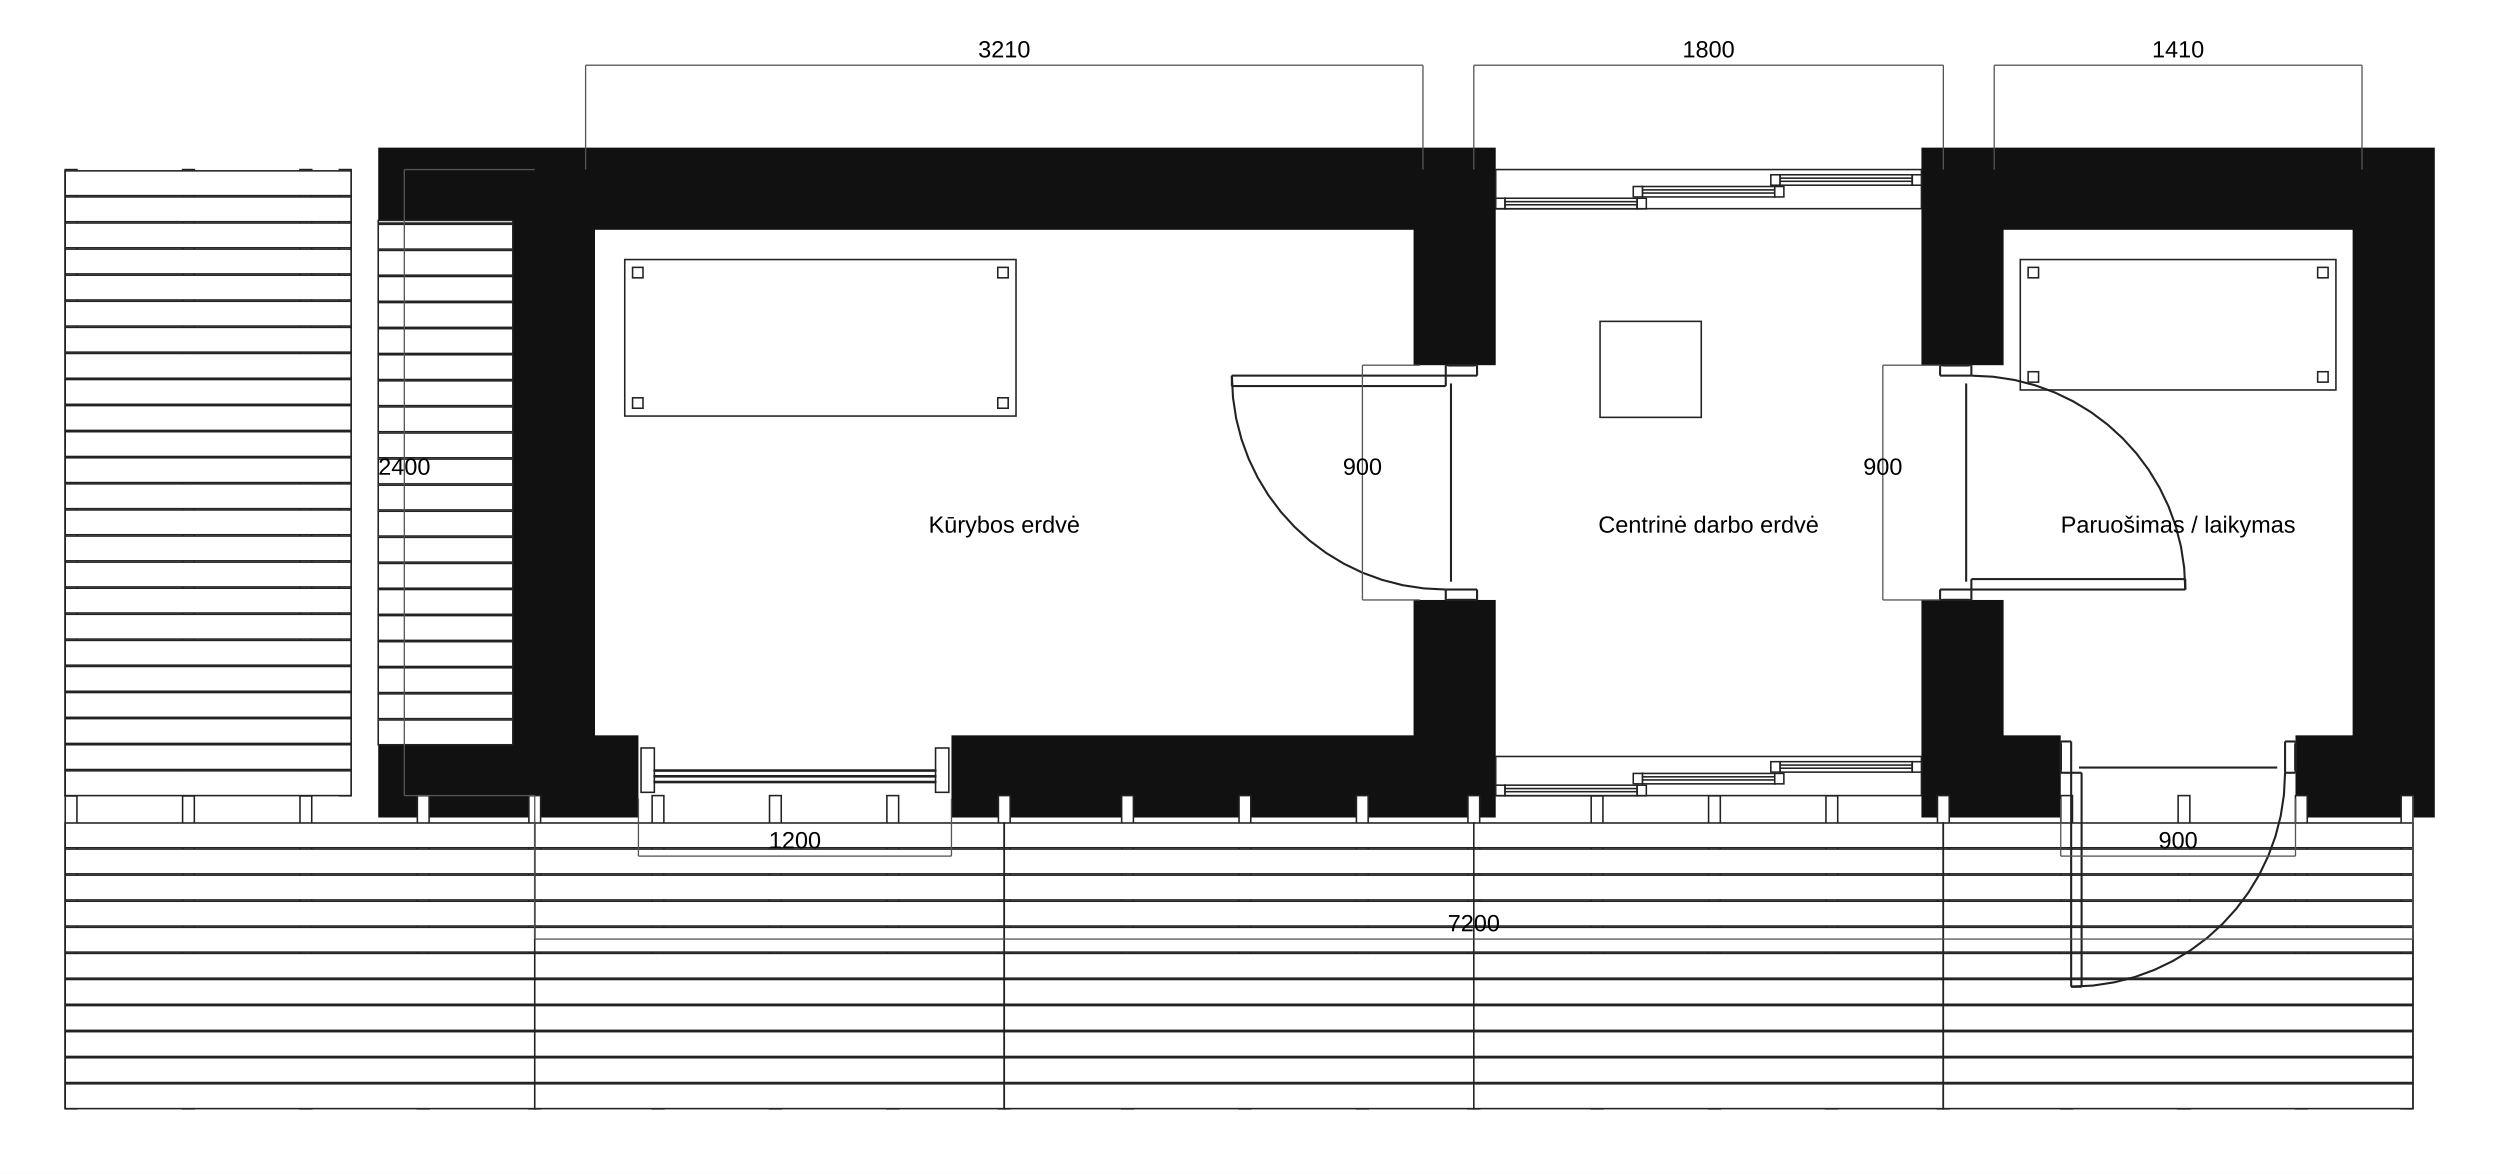
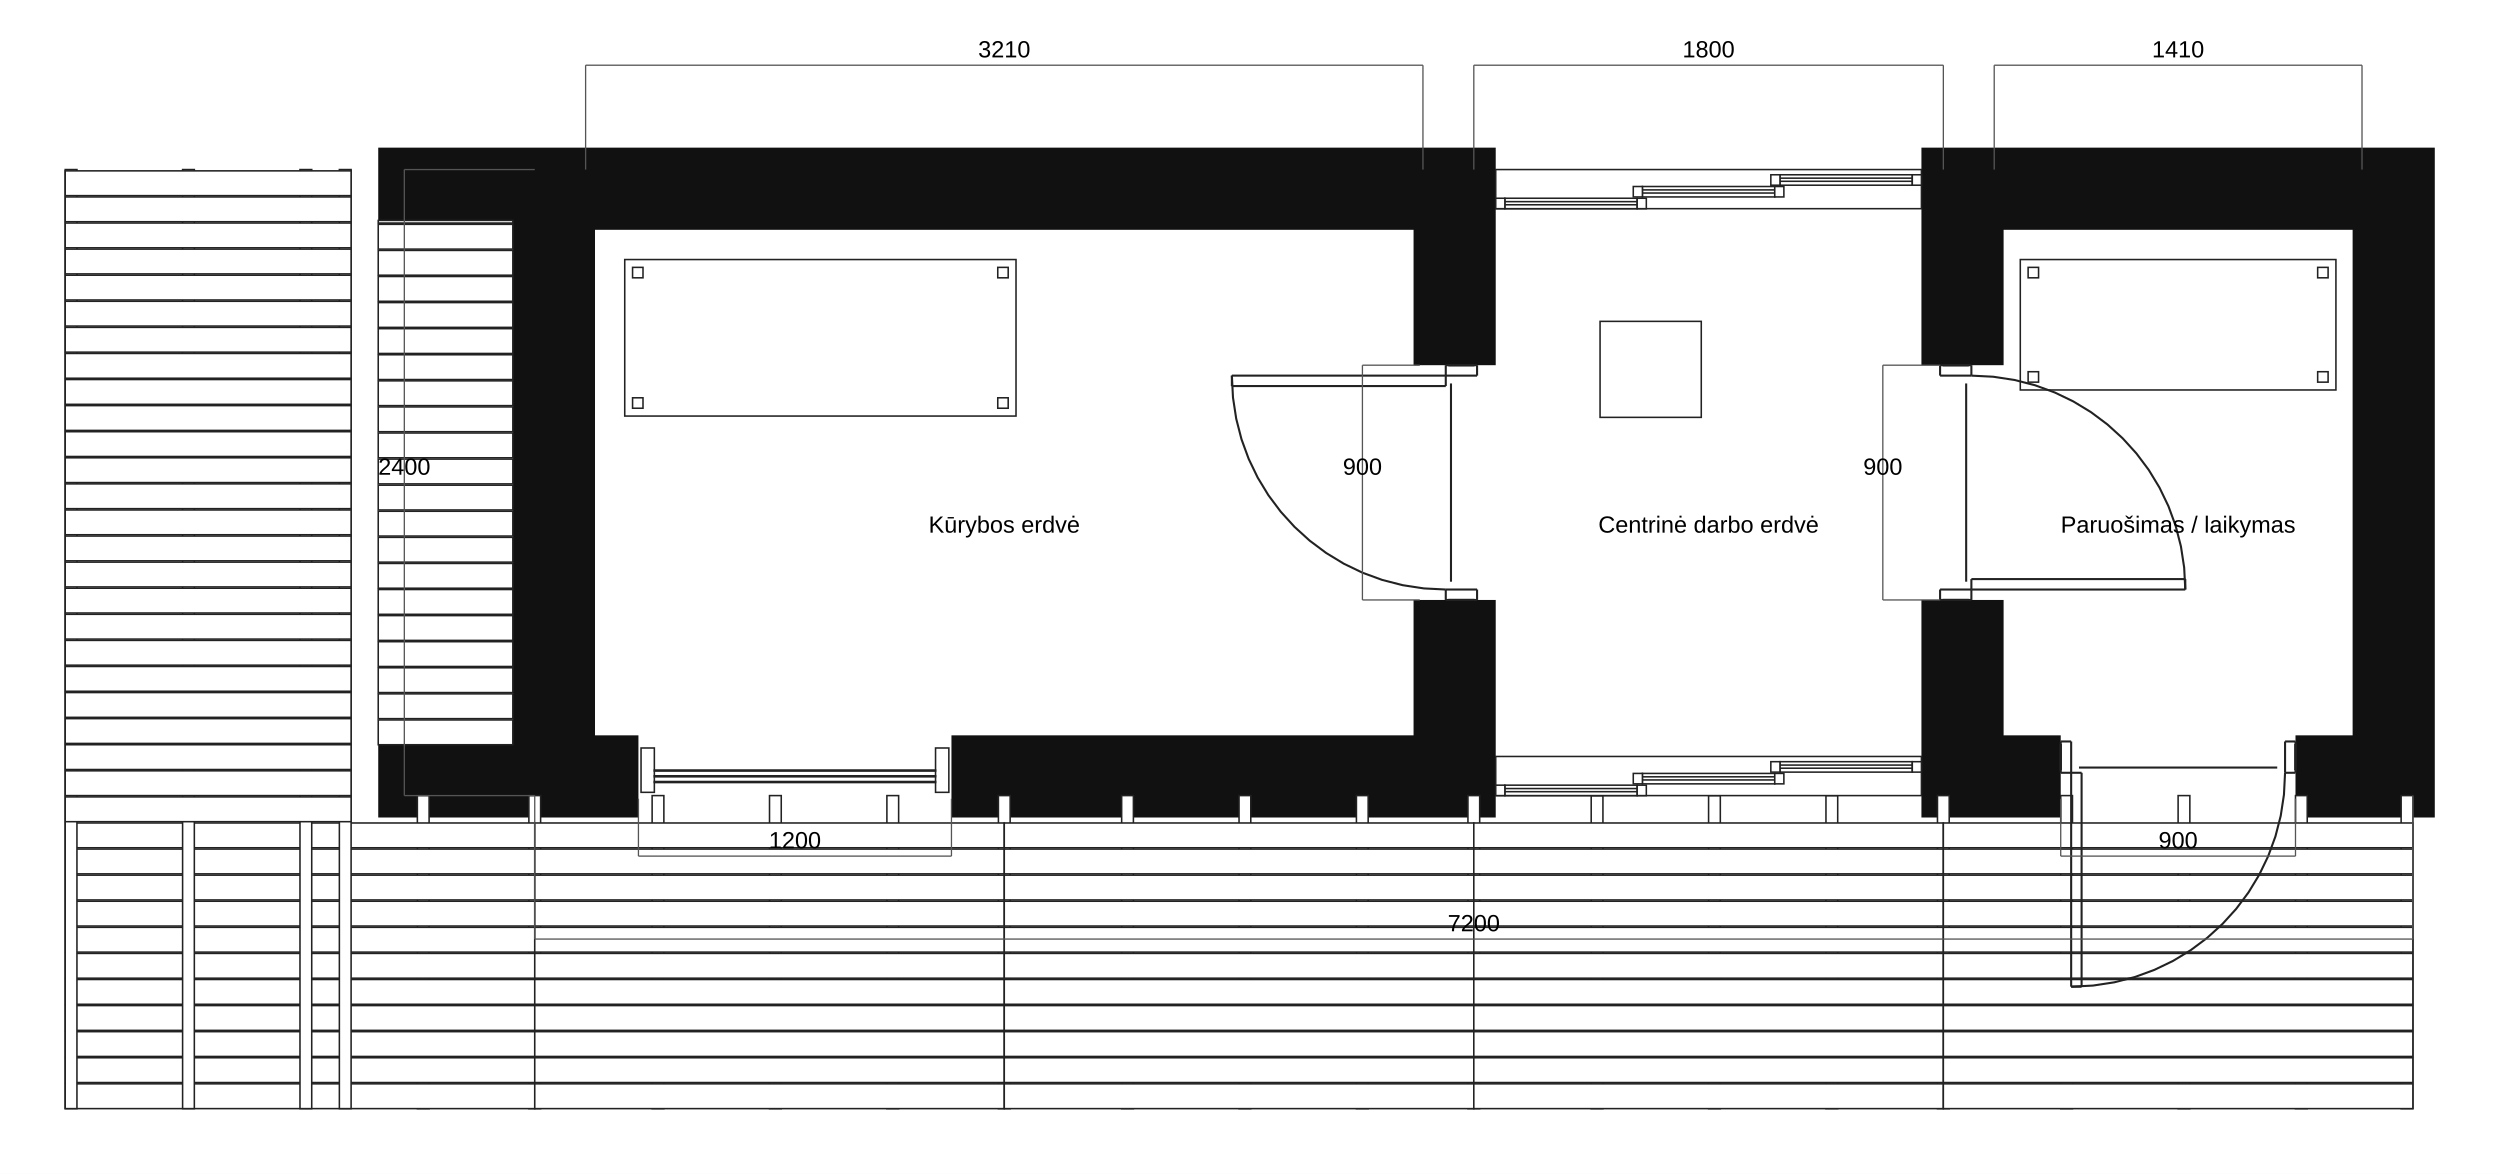
<svg xmlns="http://www.w3.org/2000/svg" viewBox="-2050 -3050 9584.0 4500">
  <rect x="-2050" y="-3050" width="9584.0" height="4500" fill="white" />
  <path d="M-600,84 L397.5,84 L397.5,-231 L231,-231 L231,-2169 L3369.0,-2169 L3369.0,-1650.0 L3684.0,-1650.0 L3684.0,-2484 L-600,-2484 L-600,-2121 L-84,-2121 L-84,-279 L-600,-279 Z M1597.5,84 L3684.0,84 L3684.0,-750.0 L3369.0,-750.0 L3369.0,-231 L1597.5,-231 Z M5316,84 L5850.0,84 L5850.0,-231 L5631,-231 L5631,-750.0 L5316,-750.0 Z M5316,-1650.0 L5631,-1650.0 L5631,-2169 L6969.0,-2169 L6969.0,-231 L6750.0,-231 L6750.0,84 L7284.0,84 L7284.0,-2484 L5316,-2484 Z" fill="#111" fill-rule="evenodd" />
-   <polygon points="-1800,1200 -1755,1200 -1755,0 -1800,0" fill="#ffffff" stroke="#222" stroke-width="6" />
-   <polygon points="-1350,1200 -1305,1200 -1305,0 -1350,0" fill="#ffffff" stroke="#222" stroke-width="6" />
-   <polygon points="-900,1200 -855,1200 -855,0 -900,0" fill="#ffffff" stroke="#222" stroke-width="6" />
  <polygon points="-450,1200 -405,1200 -405,0 -450,0" fill="#ffffff" stroke="#222" stroke-width="6" />
  <polygon points="-22.5,1200 22.5,1200 22.5,0 -22.5,0" fill="#ffffff" stroke="#222" stroke-width="6" />
  <polygon points="450,1200 495,1200 495,0 450,0" fill="#ffffff" stroke="#222" stroke-width="6" />
  <polygon points="900,1200 945,1200 945,0 900,0" fill="#ffffff" stroke="#222" stroke-width="6" />
  <polygon points="1350,1200 1395,1200 1395,0 1350,0" fill="#ffffff" stroke="#222" stroke-width="6" />
  <polygon points="1777.5,1200 1822.5,1200 1822.5,0 1777.5,0" fill="#ffffff" stroke="#222" stroke-width="6" />
  <polygon points="2250,1200 2295,1200 2295,0 2250,0" fill="#ffffff" stroke="#222" stroke-width="6" />
  <polygon points="2700,1200 2745,1200 2745,0 2700,0" fill="#ffffff" stroke="#222" stroke-width="6" />
  <polygon points="3150,1200 3195,1200 3195,0 3150,0" fill="#ffffff" stroke="#222" stroke-width="6" />
  <polygon points="3577.5,1200 3622.5,1200 3622.5,0 3577.5,0" fill="#ffffff" stroke="#222" stroke-width="6" />
  <polygon points="4050,1200 4095,1200 4095,0 4050,0" fill="#ffffff" stroke="#222" stroke-width="6" />
  <polygon points="4500,1200 4545,1200 4545,0 4500,0" fill="#ffffff" stroke="#222" stroke-width="6" />
  <polygon points="4950,1200 4995,1200 4995,0 4950,0" fill="#ffffff" stroke="#222" stroke-width="6" />
  <polygon points="5377.5,1200 5422.5,1200 5422.5,0 5377.5,0" fill="#ffffff" stroke="#222" stroke-width="6" />
  <polygon points="5850,1200 5895,1200 5895,0 5850,0" fill="#ffffff" stroke="#222" stroke-width="6" />
  <polygon points="6300,1200 6345,1200 6345,0 6300,0" fill="#ffffff" stroke="#222" stroke-width="6" />
  <polygon points="6750,1200 6795,1200 6795,0 6750,0" fill="#ffffff" stroke="#222" stroke-width="6" />
  <polygon points="7155,1200 7200,1200 7200,0 7155,0" fill="#ffffff" stroke="#222" stroke-width="6" />
  <polygon points="-1800,1200 0,1200 0,1105 -1800,1105" fill="#ffffff" stroke="#222" stroke-width="6" />
  <polygon points="0,1200 1800,1200 1800,1105 0,1105" fill="#ffffff" stroke="#222" stroke-width="6" />
  <polygon points="1800,1200 3600,1200 3600,1105 1800,1105" fill="#ffffff" stroke="#222" stroke-width="6" />
  <polygon points="3600,1200 5400,1200 5400,1105 3600,1105" fill="#ffffff" stroke="#222" stroke-width="6" />
  <polygon points="5400,1200 7200,1200 7200,1105 5400,1105" fill="#ffffff" stroke="#222" stroke-width="6" />
  <polygon points="-1800,1100 0,1100 0,1005 -1800,1005" fill="#ffffff" stroke="#222" stroke-width="6" />
  <polygon points="0,1100 1800,1100 1800,1005 0,1005" fill="#ffffff" stroke="#222" stroke-width="6" />
  <polygon points="1800,1100 3600,1100 3600,1005 1800,1005" fill="#ffffff" stroke="#222" stroke-width="6" />
  <polygon points="3600,1100 5400,1100 5400,1005 3600,1005" fill="#ffffff" stroke="#222" stroke-width="6" />
  <polygon points="5400,1100 7200,1100 7200,1005 5400,1005" fill="#ffffff" stroke="#222" stroke-width="6" />
  <polygon points="-1800,1000 0,1000 0,905 -1800,905" fill="#ffffff" stroke="#222" stroke-width="6" />
  <polygon points="0,1000 1800,1000 1800,905 0,905" fill="#ffffff" stroke="#222" stroke-width="6" />
  <polygon points="1800,1000 3600,1000 3600,905 1800,905" fill="#ffffff" stroke="#222" stroke-width="6" />
  <polygon points="3600,1000 5400,1000 5400,905 3600,905" fill="#ffffff" stroke="#222" stroke-width="6" />
  <polygon points="5400,1000 7200,1000 7200,905 5400,905" fill="#ffffff" stroke="#222" stroke-width="6" />
  <polygon points="-1800,900 0,900 0,805 -1800,805" fill="#ffffff" stroke="#222" stroke-width="6" />
  <polygon points="0,900 1800,900 1800,805 0,805" fill="#ffffff" stroke="#222" stroke-width="6" />
  <polygon points="1800,900 3600,900 3600,805 1800,805" fill="#ffffff" stroke="#222" stroke-width="6" />
  <polygon points="3600,900 5400,900 5400,805 3600,805" fill="#ffffff" stroke="#222" stroke-width="6" />
  <polygon points="5400,900 7200,900 7200,805 5400,805" fill="#ffffff" stroke="#222" stroke-width="6" />
  <polygon points="-1800,800 0,800 0,705 -1800,705" fill="#ffffff" stroke="#222" stroke-width="6" />
  <polygon points="0,800 1800,800 1800,705 0,705" fill="#ffffff" stroke="#222" stroke-width="6" />
  <polygon points="1800,800 3600,800 3600,705 1800,705" fill="#ffffff" stroke="#222" stroke-width="6" />
  <polygon points="3600,800 5400,800 5400,705 3600,705" fill="#ffffff" stroke="#222" stroke-width="6" />
  <polygon points="5400,800 7200,800 7200,705 5400,705" fill="#ffffff" stroke="#222" stroke-width="6" />
  <polygon points="-1800,700 0,700 0,605 -1800,605" fill="#ffffff" stroke="#222" stroke-width="6" />
  <polygon points="0,700 1800,700 1800,605 0,605" fill="#ffffff" stroke="#222" stroke-width="6" />
  <polygon points="1800,700 3600,700 3600,605 1800,605" fill="#ffffff" stroke="#222" stroke-width="6" />
  <polygon points="3600,700 5400,700 5400,605 3600,605" fill="#ffffff" stroke="#222" stroke-width="6" />
  <polygon points="5400,700 7200,700 7200,605 5400,605" fill="#ffffff" stroke="#222" stroke-width="6" />
  <polygon points="-1800,600 0,600 0,505 -1800,505" fill="#ffffff" stroke="#222" stroke-width="6" />
  <polygon points="0,600 1800,600 1800,505 0,505" fill="#ffffff" stroke="#222" stroke-width="6" />
  <polygon points="1800,600 3600,600 3600,505 1800,505" fill="#ffffff" stroke="#222" stroke-width="6" />
  <polygon points="3600,600 5400,600 5400,505 3600,505" fill="#ffffff" stroke="#222" stroke-width="6" />
  <polygon points="5400,600 7200,600 7200,505 5400,505" fill="#ffffff" stroke="#222" stroke-width="6" />
  <polygon points="-1800,500 0,500 0,405 -1800,405" fill="#ffffff" stroke="#222" stroke-width="6" />
  <polygon points="0,500 1800,500 1800,405 0,405" fill="#ffffff" stroke="#222" stroke-width="6" />
  <polygon points="1800,500 3600,500 3600,405 1800,405" fill="#ffffff" stroke="#222" stroke-width="6" />
  <polygon points="3600,500 5400,500 5400,405 3600,405" fill="#ffffff" stroke="#222" stroke-width="6" />
  <polygon points="5400,500 7200,500 7200,405 5400,405" fill="#ffffff" stroke="#222" stroke-width="6" />
  <polygon points="-1800,400 0,400 0,305 -1800,305" fill="#ffffff" stroke="#222" stroke-width="6" />
  <polygon points="0,400 1800,400 1800,305 0,305" fill="#ffffff" stroke="#222" stroke-width="6" />
  <polygon points="1800,400 3600,400 3600,305 1800,305" fill="#ffffff" stroke="#222" stroke-width="6" />
  <polygon points="3600,400 5400,400 5400,305 3600,305" fill="#ffffff" stroke="#222" stroke-width="6" />
  <polygon points="5400,400 7200,400 7200,305 5400,305" fill="#ffffff" stroke="#222" stroke-width="6" />
  <polygon points="-1800,300 0,300 0,205 -1800,205" fill="#ffffff" stroke="#222" stroke-width="6" />
  <polygon points="0,300 1800,300 1800,205 0,205" fill="#ffffff" stroke="#222" stroke-width="6" />
  <polygon points="1800,300 3600,300 3600,205 1800,205" fill="#ffffff" stroke="#222" stroke-width="6" />
  <polygon points="3600,300 5400,300 5400,205 3600,205" fill="#ffffff" stroke="#222" stroke-width="6" />
  <polygon points="5400,300 7200,300 7200,205 5400,205" fill="#ffffff" stroke="#222" stroke-width="6" />
  <polygon points="-1800,200 0,200 0,105 -1800,105" fill="#ffffff" stroke="#222" stroke-width="6" />
  <polygon points="0,200 1800,200 1800,105 0,105" fill="#ffffff" stroke="#222" stroke-width="6" />
  <polygon points="1800,200 3600,200 3600,105 1800,105" fill="#ffffff" stroke="#222" stroke-width="6" />
  <polygon points="3600,200 5400,200 5400,105 3600,105" fill="#ffffff" stroke="#222" stroke-width="6" />
  <polygon points="5400,200 7200,200 7200,105 5400,105" fill="#ffffff" stroke="#222" stroke-width="6" />
-   <polygon points="-1800,0 -1755,0 -1755,-2400 -1800,-2400" fill="#ffffff" stroke="#222" stroke-width="6" />
-   <polygon points="-1350,0 -1305,0 -1305,-2400 -1350,-2400" fill="#ffffff" stroke="#222" stroke-width="6" />
-   <polygon points="-900,0 -855,0 -855,-2400 -900,-2400" fill="#ffffff" stroke="#222" stroke-width="6" />
-   <polygon points="-749,0 -704,0 -704,-2400 -749,-2400" fill="#ffffff" stroke="#222" stroke-width="6" />
+   <polygon points="-1800,1200 -1755,1200 -1755,-2400 -1800,-2400" fill="#ffffff" stroke="#222" stroke-width="6" />
+   <polygon points="-1350,1200 -1305,1200 -1305,-2400 -1350,-2400" fill="#ffffff" stroke="#222" stroke-width="6" />
+   <polygon points="-900,1200 -855,1200 -855,-2400 -900,-2400" fill="#ffffff" stroke="#222" stroke-width="6" />
+   <polygon points="-749,1200 -704,1200 -704,-2400 -749,-2400" fill="#ffffff" stroke="#222" stroke-width="6" />
+   <polygon points="-1800,100 -704,100 -704,5 -1800,5" fill="#ffffff" stroke="#222" stroke-width="6" />
  <polygon points="-1800,0 -704,0 -704,-95 -1800,-95" fill="#ffffff" stroke="#222" stroke-width="6" />
  <polygon points="-1800,-100 -704,-100 -704,-195 -1800,-195" fill="#ffffff" stroke="#222" stroke-width="6" />
  <polygon points="-1800,-200 -704,-200 -704,-295 -1800,-295" fill="#ffffff" stroke="#222" stroke-width="6" />
  <polygon points="-1800,-300 -704,-300 -704,-395 -1800,-395" fill="#ffffff" stroke="#222" stroke-width="6" />
  <polygon points="-1800,-400 -704,-400 -704,-495 -1800,-495" fill="#ffffff" stroke="#222" stroke-width="6" />
  <polygon points="-1800,-500 -704,-500 -704,-595 -1800,-595" fill="#ffffff" stroke="#222" stroke-width="6" />
  <polygon points="-1800,-600 -704,-600 -704,-695 -1800,-695" fill="#ffffff" stroke="#222" stroke-width="6" />
  <polygon points="-1800,-700 -704,-700 -704,-795 -1800,-795" fill="#ffffff" stroke="#222" stroke-width="6" />
  <polygon points="-1800,-800 -704,-800 -704,-895 -1800,-895" fill="#ffffff" stroke="#222" stroke-width="6" />
  <polygon points="-1800,-900 -704,-900 -704,-995 -1800,-995" fill="#ffffff" stroke="#222" stroke-width="6" />
  <polygon points="-1800,-1000 -704,-1000 -704,-1095 -1800,-1095" fill="#ffffff" stroke="#222" stroke-width="6" />
  <polygon points="-1800,-1100 -704,-1100 -704,-1195 -1800,-1195" fill="#ffffff" stroke="#222" stroke-width="6" />
  <polygon points="-1800,-1200 -704,-1200 -704,-1295 -1800,-1295" fill="#ffffff" stroke="#222" stroke-width="6" />
  <polygon points="-1800,-1300 -704,-1300 -704,-1395 -1800,-1395" fill="#ffffff" stroke="#222" stroke-width="6" />
  <polygon points="-1800,-1400 -704,-1400 -704,-1495 -1800,-1495" fill="#ffffff" stroke="#222" stroke-width="6" />
  <polygon points="-1800,-1500 -704,-1500 -704,-1595 -1800,-1595" fill="#ffffff" stroke="#222" stroke-width="6" />
  <polygon points="-1800,-1600 -704,-1600 -704,-1695 -1800,-1695" fill="#ffffff" stroke="#222" stroke-width="6" />
  <polygon points="-1800,-1700 -704,-1700 -704,-1795 -1800,-1795" fill="#ffffff" stroke="#222" stroke-width="6" />
  <polygon points="-1800,-1800 -704,-1800 -704,-1895 -1800,-1895" fill="#ffffff" stroke="#222" stroke-width="6" />
  <polygon points="-1800,-1900 -704,-1900 -704,-1995 -1800,-1995" fill="#ffffff" stroke="#222" stroke-width="6" />
  <polygon points="-1800,-2000 -704,-2000 -704,-2095 -1800,-2095" fill="#ffffff" stroke="#222" stroke-width="6" />
  <polygon points="-1800,-2100 -704,-2100 -704,-2195 -1800,-2195" fill="#ffffff" stroke="#222" stroke-width="6" />
  <polygon points="-1800,-2200 -704,-2200 -704,-2295 -1800,-2295" fill="#ffffff" stroke="#222" stroke-width="6" />
  <polygon points="-1800,-2300 -704,-2300 -704,-2395 -1800,-2395" fill="#ffffff" stroke="#222" stroke-width="6" />
  <polygon points="345,-1455 1845,-1455 1845,-2055 345,-2055" fill="#ffffff" stroke="#222" stroke-width="6" />
  <polygon points="375,-1485 415,-1485 415,-1525 375,-1525" fill="#ffffff" stroke="#222" stroke-width="6" />
  <polygon points="1775,-1485 1815,-1485 1815,-1525 1775,-1525" fill="#ffffff" stroke="#222" stroke-width="6" />
  <polygon points="375,-1985 415,-1985 415,-2025 375,-2025" fill="#ffffff" stroke="#222" stroke-width="6" />
  <polygon points="1775,-1985 1815,-1985 1815,-2025 1775,-2025" fill="#ffffff" stroke="#222" stroke-width="6" />
  <polygon points="5695,-1555 6905,-1555 6905,-2055 5695,-2055" fill="#ffffff" stroke="#222" stroke-width="6" />
  <polygon points="5725,-1585 5765,-1585 5765,-1625 5725,-1625" fill="#ffffff" stroke="#222" stroke-width="6" />
  <polygon points="6835,-1585 6875,-1585 6875,-1625 6835,-1625" fill="#ffffff" stroke="#222" stroke-width="6" />
  <polygon points="5725,-1985 5765,-1985 5765,-2025 5725,-2025" fill="#ffffff" stroke="#222" stroke-width="6" />
  <polygon points="6835,-1985 6875,-1985 6875,-2025 6835,-2025" fill="#ffffff" stroke="#222" stroke-width="6" />
  <polygon points="3684,0 5316,0 5316,-150 3684,-150" fill="#ffffff" stroke="#222" stroke-width="6" />
  <polygon points="3719.0,0 4226.333,0 4226.333,-40 3719.0,-40" fill="#ffffff" stroke="#222" stroke-width="6" />
  <polygon points="4246.333,-45 4753.667,-45 4753.667,-85 4246.333,-85" fill="#ffffff" stroke="#222" stroke-width="6" />
  <polygon points="4773.667,-90 5281.0,-90 5281.0,-130 4773.667,-130" fill="#ffffff" stroke="#222" stroke-width="6" />
  <polygon points="3684,-2250 5316,-2250 5316,-2400 3684,-2400" fill="#ffffff" stroke="#222" stroke-width="6" />
  <polygon points="3719.0,-2250 4226.333,-2250 4226.333,-2290 3719.0,-2290" fill="#ffffff" stroke="#222" stroke-width="6" />
  <polygon points="4246.333,-2295 4753.667,-2295 4753.667,-2335 4246.333,-2335" fill="#ffffff" stroke="#222" stroke-width="6" />
  <polygon points="4773.667,-2340 5281.0,-2340 5281.0,-2380 4773.667,-2380" fill="#ffffff" stroke="#222" stroke-width="6" />
  <polygon points="4084,-1450 4472,-1450 4472,-1818 4084,-1818" fill="#ffffff" stroke="#222" stroke-width="6" />
  <polygon points="-600,-195 -84,-195 -84,-290 -600,-290" fill="#ffffff" stroke="#222" stroke-width="6" />
  <polygon points="-600,-295 -84,-295 -84,-390 -600,-390" fill="#ffffff" stroke="#222" stroke-width="6" />
  <polygon points="-600,-395 -84,-395 -84,-490 -600,-490" fill="#ffffff" stroke="#222" stroke-width="6" />
  <polygon points="-600,-495 -84,-495 -84,-590 -600,-590" fill="#ffffff" stroke="#222" stroke-width="6" />
  <polygon points="-600,-595 -84,-595 -84,-690 -600,-690" fill="#ffffff" stroke="#222" stroke-width="6" />
  <polygon points="-600,-695 -84,-695 -84,-790 -600,-790" fill="#ffffff" stroke="#222" stroke-width="6" />
  <polygon points="-600,-795 -84,-795 -84,-890 -600,-890" fill="#ffffff" stroke="#222" stroke-width="6" />
  <polygon points="-600,-895 -84,-895 -84,-990 -600,-990" fill="#ffffff" stroke="#222" stroke-width="6" />
  <polygon points="-600,-995 -84,-995 -84,-1090 -600,-1090" fill="#ffffff" stroke="#222" stroke-width="6" />
  <polygon points="-600,-1095 -84,-1095 -84,-1190 -600,-1190" fill="#ffffff" stroke="#222" stroke-width="6" />
  <polygon points="-600,-1195 -84,-1195 -84,-1290 -600,-1290" fill="#ffffff" stroke="#222" stroke-width="6" />
  <polygon points="-600,-1295 -84,-1295 -84,-1390 -600,-1390" fill="#ffffff" stroke="#222" stroke-width="6" />
  <polygon points="-600,-1395 -84,-1395 -84,-1490 -600,-1490" fill="#ffffff" stroke="#222" stroke-width="6" />
  <polygon points="-600,-1495 -84,-1495 -84,-1590 -600,-1590" fill="#ffffff" stroke="#222" stroke-width="6" />
  <polygon points="-600,-1595 -84,-1595 -84,-1690 -600,-1690" fill="#ffffff" stroke="#222" stroke-width="6" />
  <polygon points="-600,-1695 -84,-1695 -84,-1790 -600,-1790" fill="#ffffff" stroke="#222" stroke-width="6" />
  <polygon points="-600,-1795 -84,-1795 -84,-1890 -600,-1890" fill="#ffffff" stroke="#222" stroke-width="6" />
  <polygon points="-600,-1895 -84,-1895 -84,-1990 -600,-1990" fill="#ffffff" stroke="#222" stroke-width="6" />
  <polygon points="-600,-1995 -84,-1995 -84,-2090 -600,-2090" fill="#ffffff" stroke="#222" stroke-width="6" />
  <polygon points="-600,-2095 -84,-2095 -84,-2190 -600,-2190" fill="#ffffff" stroke="#222" stroke-width="6" />
  <polygon points="-600,-2195 -84,-2195 -84,-2205 -600,-2205" fill="#ffffff" stroke="#222" stroke-width="6" />
  <polygon points="407.5,-12.5 458.5,-12.5 458.5,-182.5 407.5,-182.5" fill="#ffffff" stroke="#222" stroke-width="6" />
  <polygon points="1536.5,-12.5 1587.5,-12.5 1587.5,-182.5 1536.5,-182.5" fill="#ffffff" stroke="#222" stroke-width="6" />
  <polygon points="458.5,-50.0 1536.5,-50.0 1536.5,-54.0 458.5,-54.0" fill="#ffffff" stroke="#222" stroke-width="6" />
  <polygon points="458.5,-72.0 1536.5,-72.0 1536.5,-76.0 458.5,-76.0" fill="#ffffff" stroke="#222" stroke-width="6" />
  <polygon points="458.5,-94.0 1536.5,-94.0 1536.5,-98.0 458.5,-98.0" fill="#ffffff" stroke="#222" stroke-width="6" />
  <polygon points="3719.0,-15.0 4226.333,-15.0 4226.333,-27.0 3719.0,-27.0" fill="#ffffff" stroke="#222" stroke-width="6" />
  <polygon points="3684.0,-0.0 3719.0,-0.0 3719.0,-40.0 3684.0,-40.0" fill="#ffffff" stroke="#222" stroke-width="6" />
  <polygon points="4226.333,-0.0 4261.333,-0.0 4261.333,-40.0 4226.333,-40.0" fill="#ffffff" stroke="#222" stroke-width="6" />
  <polygon points="4246.333,-60.0 4753.667,-60.0 4753.667,-72.0 4246.333,-72.0" fill="#ffffff" stroke="#222" stroke-width="6" />
  <polygon points="4211.333,-45.0 4246.333,-45.0 4246.333,-85.0 4211.333,-85.0" fill="#ffffff" stroke="#222" stroke-width="6" />
  <polygon points="4753.667,-45.0 4788.667,-45.0 4788.667,-85.0 4753.667,-85.0" fill="#ffffff" stroke="#222" stroke-width="6" />
  <polygon points="4773.667,-105.0 5281.0,-105.0 5281.0,-117.0 4773.667,-117.0" fill="#ffffff" stroke="#222" stroke-width="6" />
  <polygon points="4738.667,-90.0 4773.667,-90.0 4773.667,-130.0 4738.667,-130.0" fill="#ffffff" stroke="#222" stroke-width="6" />
  <polygon points="5281.0,-90.0 5316.0,-90.0 5316.0,-130.0 5281.0,-130.0" fill="#ffffff" stroke="#222" stroke-width="6" />
  <polygon points="3719.0,-2265.0 4226.333,-2265.0 4226.333,-2277.0 3719.0,-2277.0" fill="#ffffff" stroke="#222" stroke-width="6" />
  <polygon points="3684.0,-2250.0 3719.0,-2250.0 3719.0,-2290.0 3684.0,-2290.0" fill="#ffffff" stroke="#222" stroke-width="6" />
  <polygon points="4226.333,-2250.0 4261.333,-2250.0 4261.333,-2290.0 4226.333,-2290.0" fill="#ffffff" stroke="#222" stroke-width="6" />
  <polygon points="4246.333,-2310.0 4753.667,-2310.0 4753.667,-2322.0 4246.333,-2322.0" fill="#ffffff" stroke="#222" stroke-width="6" />
  <polygon points="4211.333,-2295.0 4246.333,-2295.0 4246.333,-2335.0 4211.333,-2335.0" fill="#ffffff" stroke="#222" stroke-width="6" />
  <polygon points="4753.667,-2295.0 4788.667,-2295.0 4788.667,-2335.0 4753.667,-2335.0" fill="#ffffff" stroke="#222" stroke-width="6" />
  <polygon points="4773.667,-2355.0 5281.0,-2355.0 5281.0,-2367.0 4773.667,-2367.0" fill="#ffffff" stroke="#222" stroke-width="6" />
  <polygon points="4738.667,-2340.0 4773.667,-2340.0 4773.667,-2380.0 4738.667,-2380.0" fill="#ffffff" stroke="#222" stroke-width="6" />
  <polygon points="5281.0,-2340.0 5316.0,-2340.0 5316.0,-2380.0 5281.0,-2380.0" fill="#ffffff" stroke="#222" stroke-width="6" />
  <polyline points="3512.5,-820.0 3512.5,-1580.0" fill="none" stroke="#222" stroke-width="8" />
  <polyline points="2672.5,-1610.0 2676.734,-1526.16 2689.159,-1444.741 2709.366,-1366.157 2736.94,-1290.819 2771.47,-1219.139 2812.543,-1151.53 2859.748,-1088.404 2912.672,-1030.172 2970.904,-977.248 3034.03,-930.043 3101.639,-888.97 3173.319,-854.44 3248.657,-826.866 3327.241,-806.659 3408.66,-794.234 3492.5,-790.0" fill="none" stroke="#222" stroke-width="8" />
  <polyline points="3612.5,-750.0 3612.5,-790.0" fill="none" stroke="#222" stroke-width="8" />
  <polyline points="3612.5,-790.0 3492.5,-790.0" fill="none" stroke="#222" stroke-width="8" />
  <polyline points="3492.5,-790.0 3492.5,-750.0" fill="none" stroke="#222" stroke-width="8" />
  <polyline points="3492.5,-750.0 3612.5,-750.0" fill="none" stroke="#222" stroke-width="8" />
  <polyline points="3492.5,-1650.0 3492.5,-1610.0" fill="none" stroke="#222" stroke-width="8" />
  <polyline points="3492.5,-1610.0 3612.5,-1610.0" fill="none" stroke="#222" stroke-width="8" />
  <polyline points="3612.5,-1610.0 3612.5,-1650.0" fill="none" stroke="#222" stroke-width="8" />
  <polyline points="3612.5,-1650.0 3492.5,-1650.0" fill="none" stroke="#222" stroke-width="8" />
  <polyline points="2672.5,-1610.0 3492.5,-1610.0" fill="none" stroke="#222" stroke-width="8" />
  <polyline points="3492.5,-1610.0 3492.5,-1570.0" fill="none" stroke="#222" stroke-width="8" />
  <polyline points="3492.5,-1570.0 2672.5,-1570.0" fill="none" stroke="#222" stroke-width="8" />
  <polyline points="2672.5,-1570.0 2672.5,-1610.0" fill="none" stroke="#222" stroke-width="8" />
  <polyline points="3502.5,-750.0 3602.5,-750.0" fill="none" stroke="#222" stroke-width="8" />
  <polyline points="3502.5,-750.0 3602.5,-750.0" fill="none" stroke="#222" stroke-width="8" />
  <polyline points="3502.5,-1650.0 3602.5,-1650.0" fill="none" stroke="#222" stroke-width="8" />
  <polyline points="3502.5,-1650.0 3602.5,-1650.0" fill="none" stroke="#222" stroke-width="8" />
  <polyline points="5487.5,-1580.0 5487.5,-820.0" fill="none" stroke="#222" stroke-width="8" />
  <polyline points="6327.5,-790.0 6323.266,-873.84 6310.841,-955.259 6290.634,-1033.843 6263.06,-1109.181 6228.53,-1180.861 6187.457,-1248.47 6140.252,-1311.596 6087.328,-1369.828 6029.096,-1422.752 5965.97,-1469.957 5898.361,-1511.03 5826.681,-1545.56 5751.343,-1573.134 5672.759,-1593.341 5591.34,-1605.766 5507.5,-1610.0" fill="none" stroke="#222" stroke-width="8" />
  <polyline points="5387.5,-1650.0 5387.5,-1610.0" fill="none" stroke="#222" stroke-width="8" />
  <polyline points="5387.5,-1610.0 5507.5,-1610.0" fill="none" stroke="#222" stroke-width="8" />
  <polyline points="5507.5,-1610.0 5507.5,-1650.0" fill="none" stroke="#222" stroke-width="8" />
  <polyline points="5507.5,-1650.0 5387.5,-1650.0" fill="none" stroke="#222" stroke-width="8" />
  <polyline points="5507.5,-750.0 5507.5,-790.0" fill="none" stroke="#222" stroke-width="8" />
  <polyline points="5507.5,-790.0 5387.5,-790.0" fill="none" stroke="#222" stroke-width="8" />
  <polyline points="5387.5,-790.0 5387.5,-750.0" fill="none" stroke="#222" stroke-width="8" />
  <polyline points="5387.5,-750.0 5507.5,-750.0" fill="none" stroke="#222" stroke-width="8" />
  <polyline points="6327.5,-790.0 5507.5,-790.0" fill="none" stroke="#222" stroke-width="8" />
  <polyline points="5507.5,-790.0 5507.5,-830.0" fill="none" stroke="#222" stroke-width="8" />
  <polyline points="5507.5,-830.0 6327.5,-830.0" fill="none" stroke="#222" stroke-width="8" />
  <polyline points="6327.5,-830.0 6327.5,-790.0" fill="none" stroke="#222" stroke-width="8" />
  <polyline points="5497.5,-1650.0 5397.5,-1650.0" fill="none" stroke="#222" stroke-width="8" />
  <polyline points="5497.5,-1650.0 5397.5,-1650.0" fill="none" stroke="#222" stroke-width="8" />
  <polyline points="5497.5,-750.0 5397.5,-750.0" fill="none" stroke="#222" stroke-width="8" />
  <polyline points="5497.5,-750.0 5397.5,-750.0" fill="none" stroke="#222" stroke-width="8" />
  <polyline points="6680.0,-107.5 5920.0,-107.5" fill="none" stroke="#222" stroke-width="8" />
  <polyline points="5890.0,732.5 5973.84,728.266 6055.259,715.841 6133.843,695.634 6209.181,668.06 6280.861,633.53 6348.47,592.457 6411.596,545.252 6469.828,492.328 6522.752,434.096 6569.957,370.97 6611.03,303.361 6645.56,231.681 6673.134,156.343 6693.341,77.759 6705.766,-3.66 6710.0,-87.5" fill="none" stroke="#222" stroke-width="8" />
  <polyline points="6750.0,-207.5 6710.0,-207.5" fill="none" stroke="#222" stroke-width="8" />
  <polyline points="6710.0,-207.5 6710.0,-87.5" fill="none" stroke="#222" stroke-width="8" />
  <polyline points="6710.0,-87.5 6750.0,-87.5" fill="none" stroke="#222" stroke-width="8" />
  <polyline points="6750.0,-87.5 6750.0,-207.5" fill="none" stroke="#222" stroke-width="8" />
  <polyline points="5850.0,-87.5 5890.0,-87.5" fill="none" stroke="#222" stroke-width="8" />
  <polyline points="5890.0,-87.5 5890.0,-207.5" fill="none" stroke="#222" stroke-width="8" />
  <polyline points="5890.0,-207.5 5850.0,-207.5" fill="none" stroke="#222" stroke-width="8" />
  <polyline points="5850.0,-207.5 5850.0,-87.5" fill="none" stroke="#222" stroke-width="8" />
  <polyline points="5890.0,732.5 5890.0,-87.5" fill="none" stroke="#222" stroke-width="8" />
  <polyline points="5890.0,-87.5 5930.0,-87.5" fill="none" stroke="#222" stroke-width="8" />
  <polyline points="5930.0,-87.5 5930.0,732.5" fill="none" stroke="#222" stroke-width="8" />
  <polyline points="5930.0,732.5 5890.0,732.5" fill="none" stroke="#222" stroke-width="8" />
  <polyline points="6750.0,-97.5 6750.0,-197.5" fill="none" stroke="#222" stroke-width="8" />
  <polyline points="6750.0,-97.5 6750.0,-197.5" fill="none" stroke="#222" stroke-width="8" />
  <polyline points="5850.0,-97.5 5850.0,-197.5" fill="none" stroke="#222" stroke-width="8" />
  <polyline points="5850.0,-97.5 5850.0,-197.5" fill="none" stroke="#222" stroke-width="8" />
  <text x="1800.0" y="-1008.0" font-family="Arial" font-size="90" text-anchor="middle">Kūrybos erdvė</text>
  <text x="4500.0" y="-1008.0" font-family="Arial" font-size="90" text-anchor="middle">Centrinė darbo erdvė</text>
  <text x="6300.0" y="-1008.0" font-family="Arial" font-size="90" text-anchor="middle">Paruošimas / laikymas</text>
  <path d="M0,0 L0,550" stroke="#555" stroke-width="5" />
  <path d="M7200,0 L7200,550" stroke="#555" stroke-width="5" />
  <path d="M0,550 L7200,550" stroke="#555" stroke-width="5" />
  <text x="3600.0" y="520.0" font-family="Arial" font-size="90" text-anchor="middle">7200</text>
  <path d="M0,0 L-500,0" stroke="#555" stroke-width="5" />
  <path d="M0,-2400 L-500,-2400" stroke="#555" stroke-width="5" />
  <path d="M-500,0 L-500,-2400" stroke="#555" stroke-width="5" />
  <text x="-500.0" y="-1230.0" font-family="Arial" font-size="90" text-anchor="middle">2400</text>
  <path d="M195,-2400 L195,-2800" stroke="#555" stroke-width="5" />
  <path d="M3405,-2400 L3405,-2800" stroke="#555" stroke-width="5" />
  <path d="M195,-2800 L3405,-2800" stroke="#555" stroke-width="5" />
  <text x="1800.0" y="-2830.0" font-family="Arial" font-size="90" text-anchor="middle">3210</text>
  <path d="M3600,-2400 L3600,-2800" stroke="#555" stroke-width="5" />
  <path d="M5400,-2400 L5400,-2800" stroke="#555" stroke-width="5" />
  <path d="M3600,-2800 L5400,-2800" stroke="#555" stroke-width="5" />
  <text x="4500.0" y="-2830.0" font-family="Arial" font-size="90" text-anchor="middle">1800</text>
  <path d="M5595,-2400 L5595,-2800" stroke="#555" stroke-width="5" />
  <path d="M7005,-2400 L7005,-2800" stroke="#555" stroke-width="5" />
  <path d="M5595,-2800 L7005,-2800" stroke="#555" stroke-width="5" />
  <text x="6300.0" y="-2830.0" font-family="Arial" font-size="90" text-anchor="middle">1410</text>
  <path d="M397.5,12 L397.5,232" stroke="#555" stroke-width="5" />
  <path d="M1597.5,12 L1597.5,232" stroke="#555" stroke-width="5" />
  <path d="M397.5,232 L1597.5,232" stroke="#555" stroke-width="5" />
  <text x="997.5" y="202.0" font-family="Arial" font-size="90" text-anchor="middle">1200</text>
  <path d="M3393,-750.0 L3173,-750.0" stroke="#555" stroke-width="5" />
  <path d="M3393,-1650.0 L3173,-1650.0" stroke="#555" stroke-width="5" />
  <path d="M3173,-750.0 L3173,-1650.0" stroke="#555" stroke-width="5" />
  <text x="3173.0" y="-1230.0" font-family="Arial" font-size="90" text-anchor="middle">900</text>
  <path d="M5388,-750.0 L5168,-750.0" stroke="#555" stroke-width="5" />
  <path d="M5388,-1650.0 L5168,-1650.0" stroke="#555" stroke-width="5" />
  <path d="M5168,-750.0 L5168,-1650.0" stroke="#555" stroke-width="5" />
  <text x="5168.0" y="-1230.0" font-family="Arial" font-size="90" text-anchor="middle">900</text>
  <path d="M5850.0,12 L5850.0,232" stroke="#555" stroke-width="5" />
  <path d="M6750.0,12 L6750.0,232" stroke="#555" stroke-width="5" />
  <path d="M5850.0,232 L6750.0,232" stroke="#555" stroke-width="5" />
  <text x="6300.0" y="202.0" font-family="Arial" font-size="90" text-anchor="middle">900</text>
</svg>
